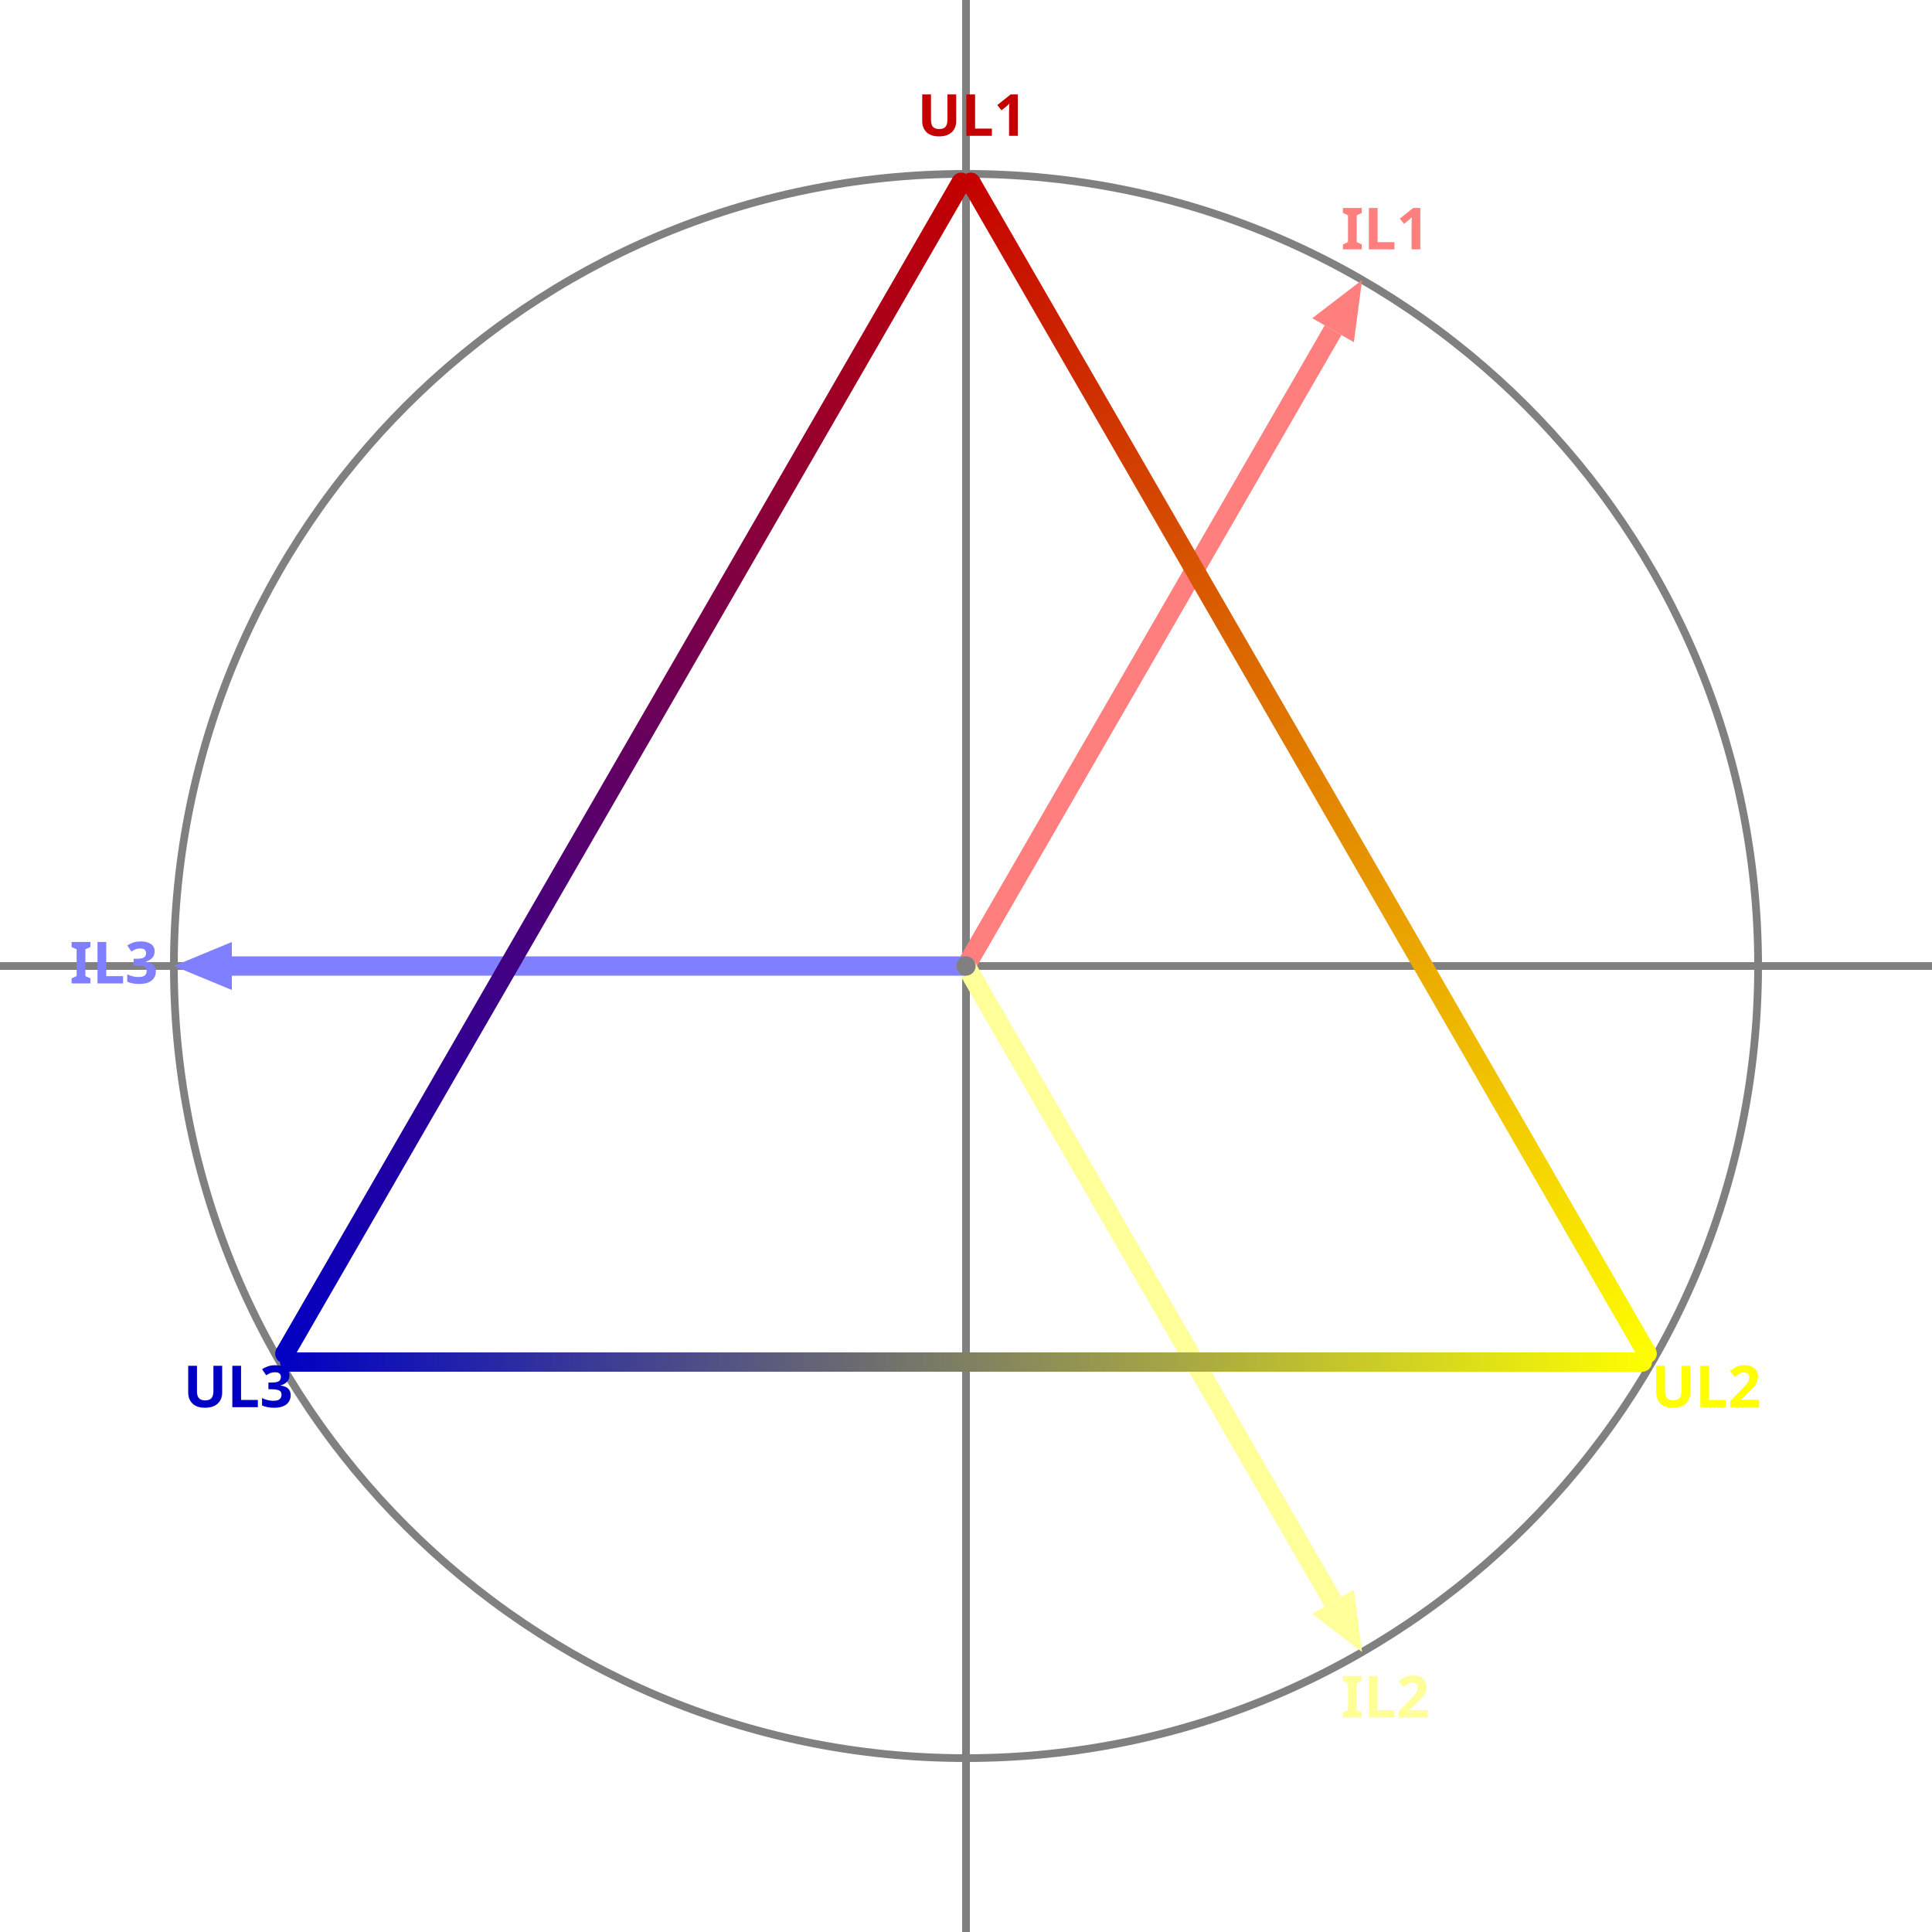
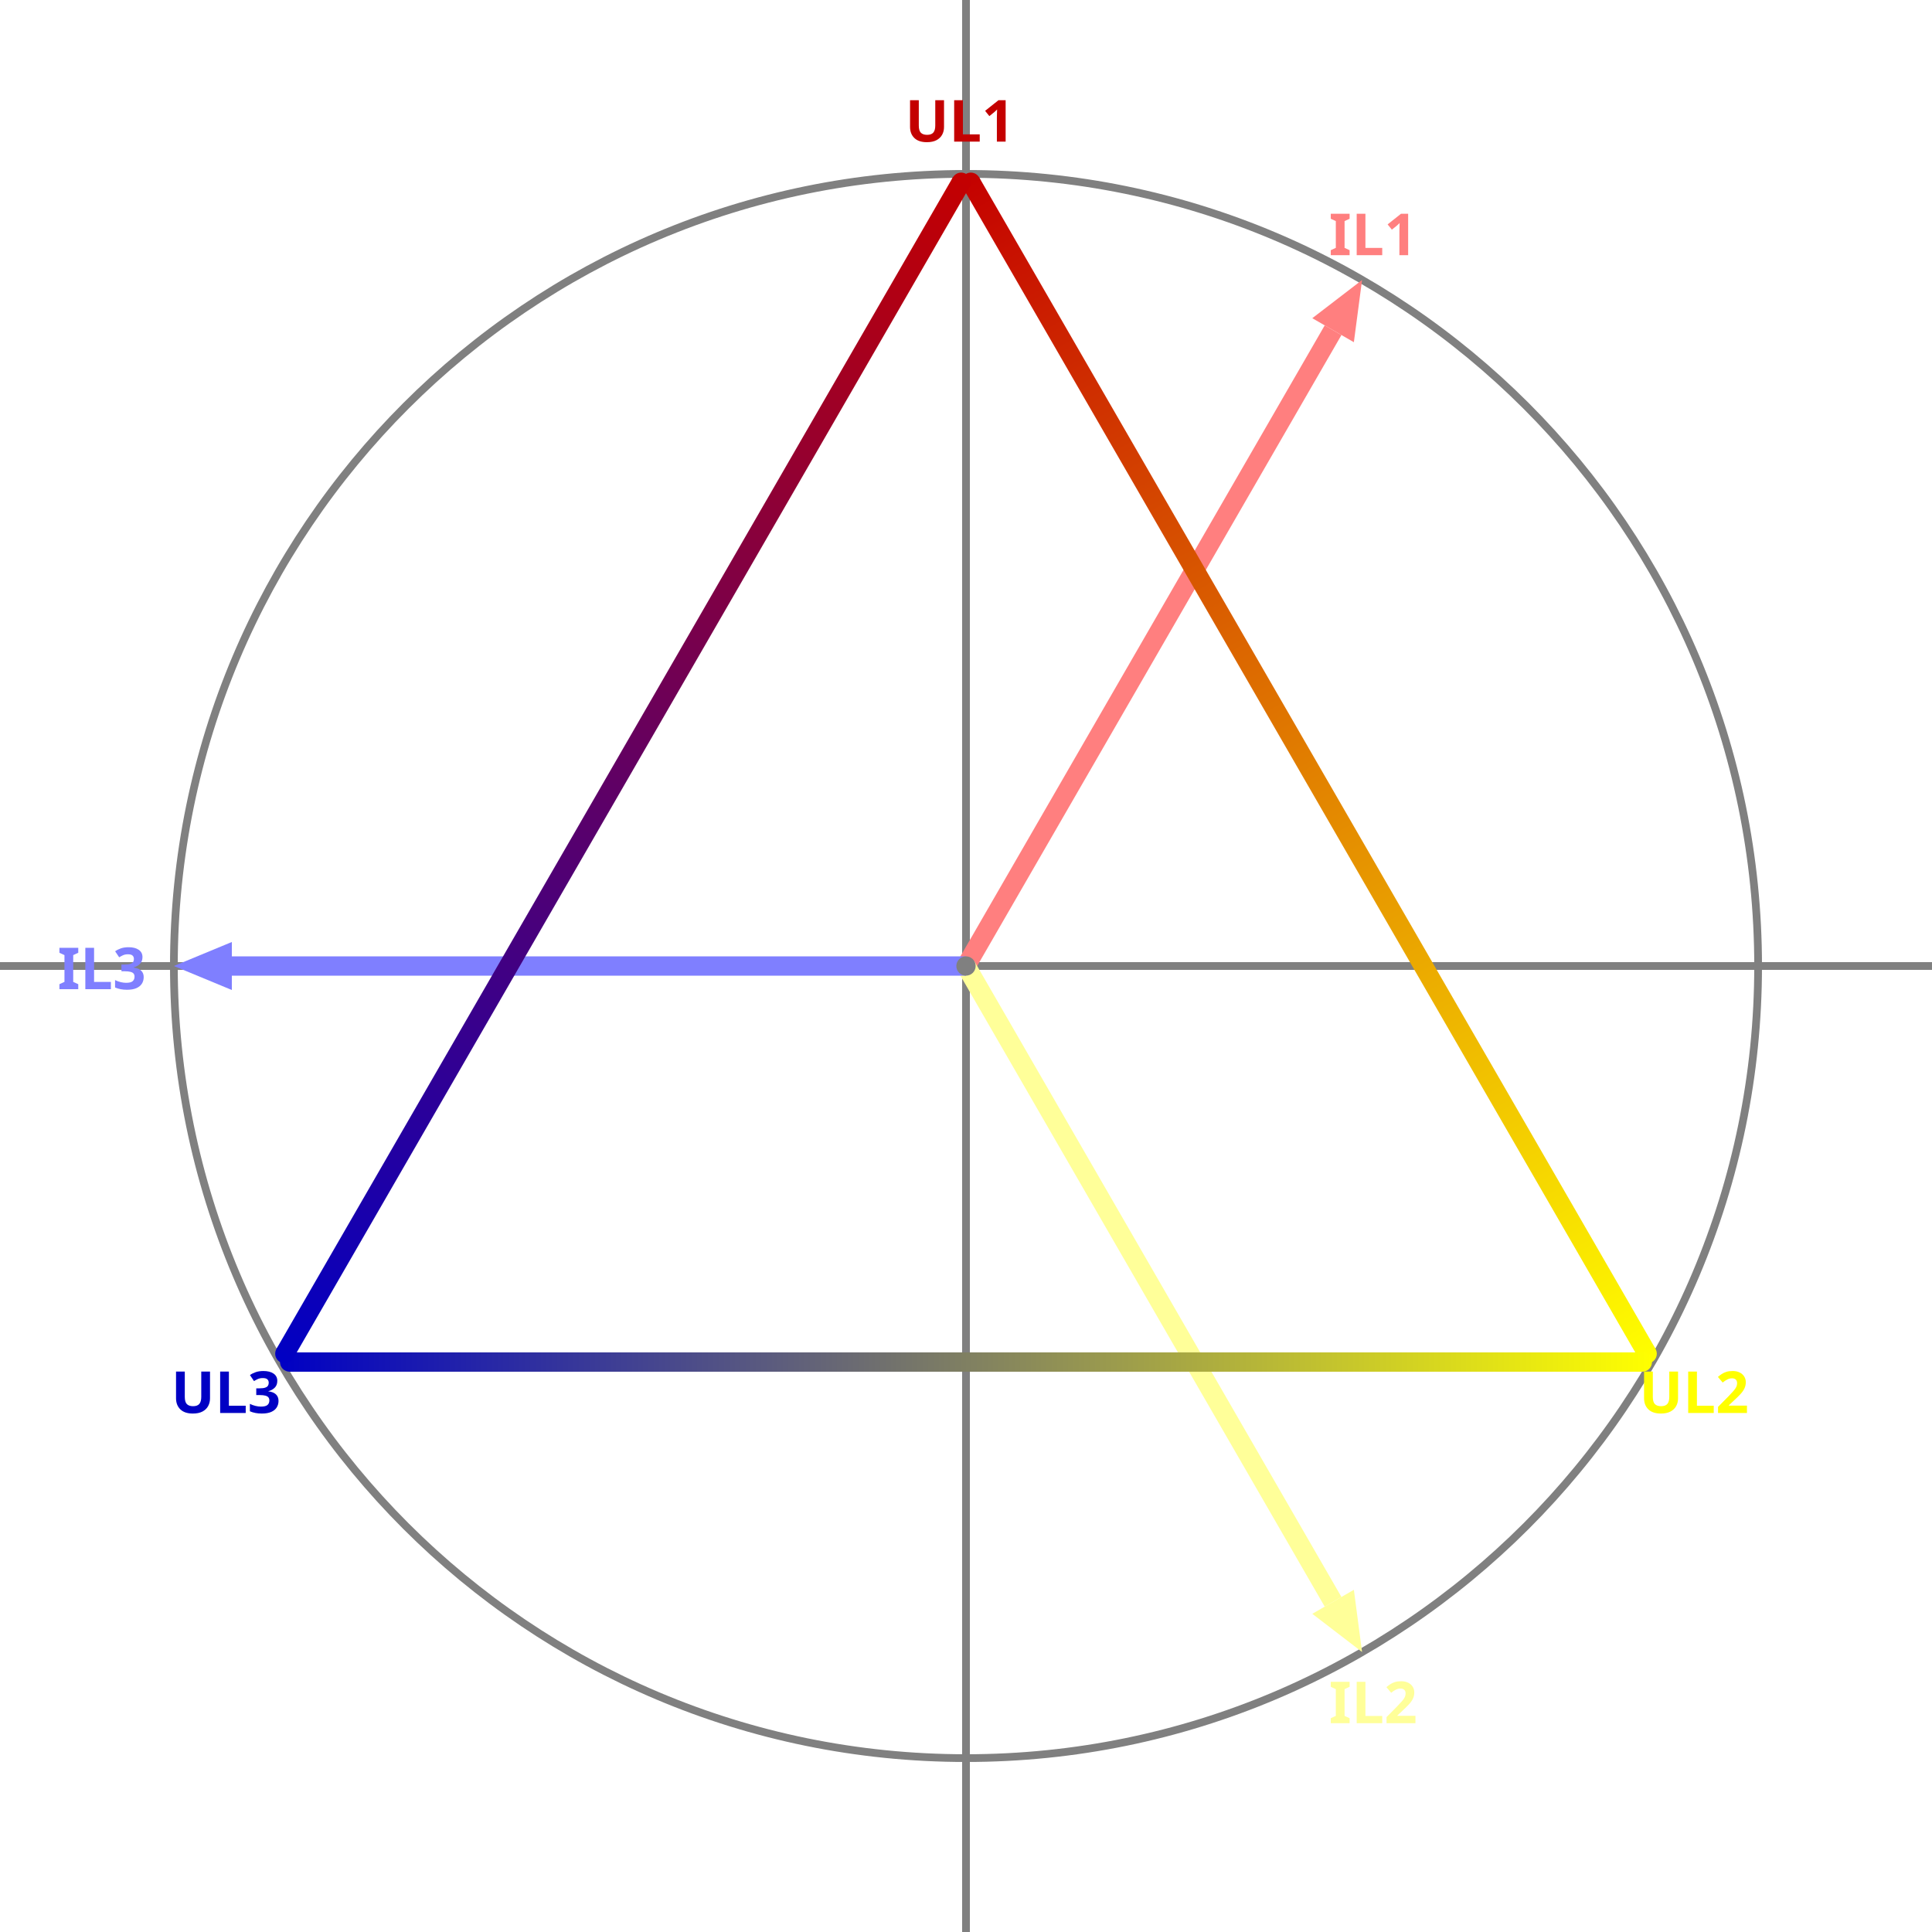
<svg xmlns="http://www.w3.org/2000/svg" width="705.556mm" height="705.556mm" viewBox="0 0 2000 2000" version="1.2" baseProfile="tiny">
  <defs>
    <linearGradient gradientUnits="userSpaceOnUse" x1="1000" y1="180" x2="1710.14" y2="1410" id="gradient1">
      <stop offset="0" stop-color="#c40000" stop-opacity="1" />
      <stop offset="1" stop-color="#ffff00" stop-opacity="1" />
    </linearGradient>
    <linearGradient gradientUnits="userSpaceOnUse" x1="1710.14" y1="1410" x2="289.859" y2="1410" id="gradient2">
      <stop offset="0" stop-color="#ffff00" stop-opacity="1" />
      <stop offset="1" stop-color="#0000c4" stop-opacity="1" />
    </linearGradient>
    <linearGradient gradientUnits="userSpaceOnUse" x1="289.859" y1="1410" x2="1000" y2="180" id="gradient3">
      <stop offset="0" stop-color="#0000c4" stop-opacity="1" />
      <stop offset="1" stop-color="#c40000" stop-opacity="1" />
    </linearGradient>
    <linearGradient gradientUnits="userSpaceOnUse" x1="289.859" y1="1410" x2="1000" y2="180" id="gradient4">
      <stop offset="0" stop-color="#0000c4" stop-opacity="1" />
      <stop offset="1" stop-color="#c40000" stop-opacity="1" />
    </linearGradient>
    <linearGradient gradientUnits="userSpaceOnUse" x1="289.859" y1="1410" x2="1000" y2="180" id="gradient5">
      <stop offset="0" stop-color="#0000c4" stop-opacity="1" />
      <stop offset="1" stop-color="#c40000" stop-opacity="1" />
    </linearGradient>
    <linearGradient gradientUnits="userSpaceOnUse" x1="289.859" y1="1410" x2="1000" y2="180" id="gradient6">
      <stop offset="0" stop-color="#0000c4" stop-opacity="1" />
      <stop offset="1" stop-color="#c40000" stop-opacity="1" />
    </linearGradient>
    <linearGradient gradientUnits="userSpaceOnUse" x1="289.859" y1="1410" x2="1000" y2="180" id="gradient7">
      <stop offset="0" stop-color="#0000c4" stop-opacity="1" />
      <stop offset="1" stop-color="#c40000" stop-opacity="1" />
    </linearGradient>
    <linearGradient gradientUnits="userSpaceOnUse" x1="289.859" y1="1410" x2="1000" y2="180" id="gradient8">
      <stop offset="0" stop-color="#0000c4" stop-opacity="1" />
      <stop offset="1" stop-color="#c40000" stop-opacity="1" />
    </linearGradient>
    <linearGradient gradientUnits="userSpaceOnUse" x1="289.859" y1="1410" x2="1000" y2="180" id="gradient9">
      <stop offset="0" stop-color="#0000c4" stop-opacity="1" />
      <stop offset="1" stop-color="#c40000" stop-opacity="1" />
    </linearGradient>
  </defs>
  <g fill="none" stroke="black" stroke-width="1" fill-rule="evenodd" stroke-linecap="square" stroke-linejoin="bevel">
    <g fill="none" stroke="#808080" stroke-opacity="1" stroke-width="8" stroke-linecap="square" stroke-linejoin="bevel" transform="matrix(1,0,0,1,0,0)" font-family="Sans" font-size="60" font-weight="570" font-style="normal">
      <polyline fill="none" vector-effect="none" points="0,1000 2000,1000 " />
      <polyline fill="none" vector-effect="none" points="1000,0 1000,2000 " />
      <path vector-effect="none" fill-rule="evenodd" d="M1820,1000 C1820,547.127 1452.87,180 1000,180 C547.127,180 180,547.127 180,1000 C180,1452.87 547.127,1820 1000,1820 C1452.87,1820 1820,1452.87 1820,1000 " />
    </g>
    <g fill="none" stroke="#ff7f7f" stroke-opacity="1" stroke-width="20" stroke-linecap="square" stroke-linejoin="bevel" transform="matrix(1,0,0,1,0,0)" font-family="Sans" font-size="60" font-weight="570" font-style="normal">
      <polyline fill="none" vector-effect="none" points="1005,991.34 1375,350.481 " />
    </g>
    <g fill="none" stroke="none" transform="matrix(1,0,0,1,0,0)" font-family="Sans" font-size="60" font-weight="570" font-style="normal">
      <path vector-effect="none" fill-rule="evenodd" d="M1410,289.859 L1401.52,354.247 L1358.48,329.394 L1410,289.859" />
    </g>
    <g fill="#ff7f7f" fill-opacity="1" stroke="none" transform="matrix(1,0,0,1,0,0)" font-family="Sans" font-size="60" font-weight="570" font-style="normal">
      <path vector-effect="none" fill-rule="evenodd" d="M1410,289.859 L1401.52,354.247 L1358.48,329.394" />
    </g>
    <g fill="none" stroke="#ffff99" stroke-opacity="1" stroke-width="20" stroke-linecap="square" stroke-linejoin="bevel" transform="matrix(1,0,0,1,0,0)" font-family="Sans" font-size="60" font-weight="570" font-style="normal">
      <polyline fill="none" vector-effect="none" points="1005,1008.66 1375,1649.52 " />
    </g>
    <g fill="none" stroke="none" transform="matrix(1,0,0,1,0,0)" font-family="Sans" font-size="60" font-weight="570" font-style="normal">
      <path vector-effect="none" fill-rule="evenodd" d="M1410,1710.14 L1358.48,1670.61 L1401.52,1645.75 L1410,1710.14" />
    </g>
    <g fill="#ffff99" fill-opacity="1" stroke="none" transform="matrix(1,0,0,1,0,0)" font-family="Sans" font-size="60" font-weight="570" font-style="normal">
      <path vector-effect="none" fill-rule="evenodd" d="M1410,1710.14 L1358.48,1670.61 L1401.52,1645.75" />
    </g>
    <g fill="none" stroke="#7f7fff" stroke-opacity="1" stroke-width="20" stroke-linecap="square" stroke-linejoin="bevel" transform="matrix(1,0,0,1,0,0)" font-family="Sans" font-size="60" font-weight="570" font-style="normal">
      <polyline fill="none" vector-effect="none" points="990,1000 250,1000 " />
    </g>
    <g fill="none" stroke="none" transform="matrix(1,0,0,1,0,0)" font-family="Sans" font-size="60" font-weight="570" font-style="normal">
      <path vector-effect="none" fill-rule="evenodd" d="M180,1000 L240,975.147 L240,1024.85 L180,1000" />
    </g>
    <g fill="#7f7fff" fill-opacity="1" stroke="none" transform="matrix(1,0,0,1,0,0)" font-family="Sans" font-size="60" font-weight="570" font-style="normal">
      <path vector-effect="none" fill-rule="evenodd" d="M180,1000 L240,975.147 L240,1024.85" />
    </g>
    <g fill="url(#gradient1)" stroke="none" transform="matrix(1,0,0,1,0,0)" font-family="Sans" font-size="60" font-weight="570" font-style="normal">
      <path vector-effect="none" fill-rule="evenodd" d="M996.34,193.66 L1696.48,1406.34 L1713.8,1396.34 L1013.66,183.66 L996.34,193.66" />
      <circle cx="1705.14" cy="1401.34" r="10" />
      <circle cx="1005" cy="188.66" r="10" />
    </g>
    <g fill="url(#gradient2)" stroke="none" transform="matrix(1,0,0,1,0,0)" font-family="Sans" font-size="60" font-weight="570" font-style="normal">
      <path vector-effect="none" fill-rule="evenodd" d="M1700.14,1400 L299.859,1400 L299.859,1420 L1700.14,1420 L1700.14,1400" />
      <circle cx="299.859" cy="1410" r="10" />
      <circle cx="1700.14" cy="1410" r="10" />
    </g>
    <g fill="url(#gradient3)" stroke="none" transform="matrix(1,0,0,1,0,0)" font-family="Sans" font-size="60" font-weight="570" font-style="normal">
      <path vector-effect="none" fill-rule="evenodd" d="M303.52,1406.34 L1003.66,193.66 L986.34,183.66 L286.199,1396.34 L303.52,1406.34" />
      <circle cx="995" cy="188.66" r="10" />
      <circle cx="294.859" cy="1401.34" r="10" />
    </g>
    <g fill="url(#gradient4)" stroke="#c40000" stroke-opacity="1" stroke-width="1" stroke-linecap="square" stroke-linejoin="bevel" transform="matrix(1,0,0,1,0,0)" font-family="Sans" font-size="60" font-weight="570" font-style="normal">
-       <text fill="#c40000" fill-opacity="1" stroke="none" xml:space="preserve" x="949.594" y="140.6" font-family="Sans" font-size="60" font-weight="570" font-style="normal">UL1</text>
+       <text fill="#c40000" fill-opacity="1" stroke="none" xml:space="preserve" x="936.984" y="146.6" font-family="Sans" font-size="60" font-weight="570" font-style="normal">UL1</text>
    </g>
    <g fill="url(#gradient5)" stroke="#ffff00" stroke-opacity="1" stroke-width="1" stroke-linecap="square" stroke-linejoin="bevel" transform="matrix(1,0,0,1,0,0)" font-family="Sans" font-size="60" font-weight="570" font-style="normal">
-       <text fill="#ffff00" fill-opacity="1" stroke="none" xml:space="preserve" x="1709.44" y="1456.7" font-family="Sans" font-size="60" font-weight="570" font-style="normal">UL2</text>
+       <text fill="#ffff00" fill-opacity="1" stroke="none" xml:space="preserve" x="1696.84" y="1462.7" font-family="Sans" font-size="60" font-weight="570" font-style="normal">UL2</text>
    </g>
    <g fill="url(#gradient6)" stroke="#0000c4" stroke-opacity="1" stroke-width="1" stroke-linecap="square" stroke-linejoin="bevel" transform="matrix(1,0,0,1,0,0)" font-family="Sans" font-size="60" font-weight="570" font-style="normal">
-       <text fill="#0000c4" fill-opacity="1" stroke="none" xml:space="preserve" x="189.734" y="1456.7" font-family="Sans" font-size="60" font-weight="570" font-style="normal">UL3</text>
+       <text fill="#0000c4" fill-opacity="1" stroke="none" xml:space="preserve" x="177.141" y="1462.7" font-family="Sans" font-size="60" font-weight="570" font-style="normal">UL3</text>
    </g>
    <g fill="url(#gradient7)" stroke="#ff7f7f" stroke-opacity="1" stroke-width="1" stroke-linecap="square" stroke-linejoin="bevel" transform="matrix(1,0,0,1,0,0)" font-family="Sans" font-size="60" font-weight="570" font-style="normal">
-       <text fill="#ff7f7f" fill-opacity="1" stroke="none" xml:space="preserve" x="1388.3" y="258.149" font-family="Sans" font-size="60" font-weight="570" font-style="normal">IL1</text>
+       <text fill="#ff7f7f" fill-opacity="1" stroke="none" xml:space="preserve" x="1375.69" y="264.149" font-family="Sans" font-size="60" font-weight="570" font-style="normal">IL1</text>
    </g>
    <g fill="url(#gradient8)" stroke="#ffff99" stroke-opacity="1" stroke-width="1" stroke-linecap="square" stroke-linejoin="bevel" transform="matrix(1,0,0,1,0,0)" font-family="Sans" font-size="60" font-weight="570" font-style="normal">
-       <text fill="#ffff99" fill-opacity="1" stroke="none" xml:space="preserve" x="1388.3" y="1777.85" font-family="Sans" font-size="60" font-weight="570" font-style="normal">IL2</text>
+       <text fill="#ffff99" fill-opacity="1" stroke="none" xml:space="preserve" x="1375.69" y="1783.85" font-family="Sans" font-size="60" font-weight="570" font-style="normal">IL2</text>
    </g>
    <g fill="url(#gradient9)" stroke="#7f7fff" stroke-opacity="1" stroke-width="1" stroke-linecap="square" stroke-linejoin="bevel" transform="matrix(1,0,0,1,0,0)" font-family="Sans" font-size="60" font-weight="570" font-style="normal">
-       <text fill="#7f7fff" fill-opacity="1" stroke="none" xml:space="preserve" x="72.188" y="1018" font-family="Sans" font-size="60" font-weight="570" font-style="normal">IL3</text>
+       <text fill="#7f7fff" fill-opacity="1" stroke="none" xml:space="preserve" x="59.594" y="1024" font-family="Sans" font-size="60" font-weight="570" font-style="normal">IL3</text>
    </g>
    <g fill="#808080" fill-opacity="1" stroke="none" transform="matrix(1,0,0,1,0,0)" font-family="Sans" font-size="60" font-weight="570" font-style="normal">
      <circle cx="1000" cy="1000" r="10" />
    </g>
  </g>
</svg>
